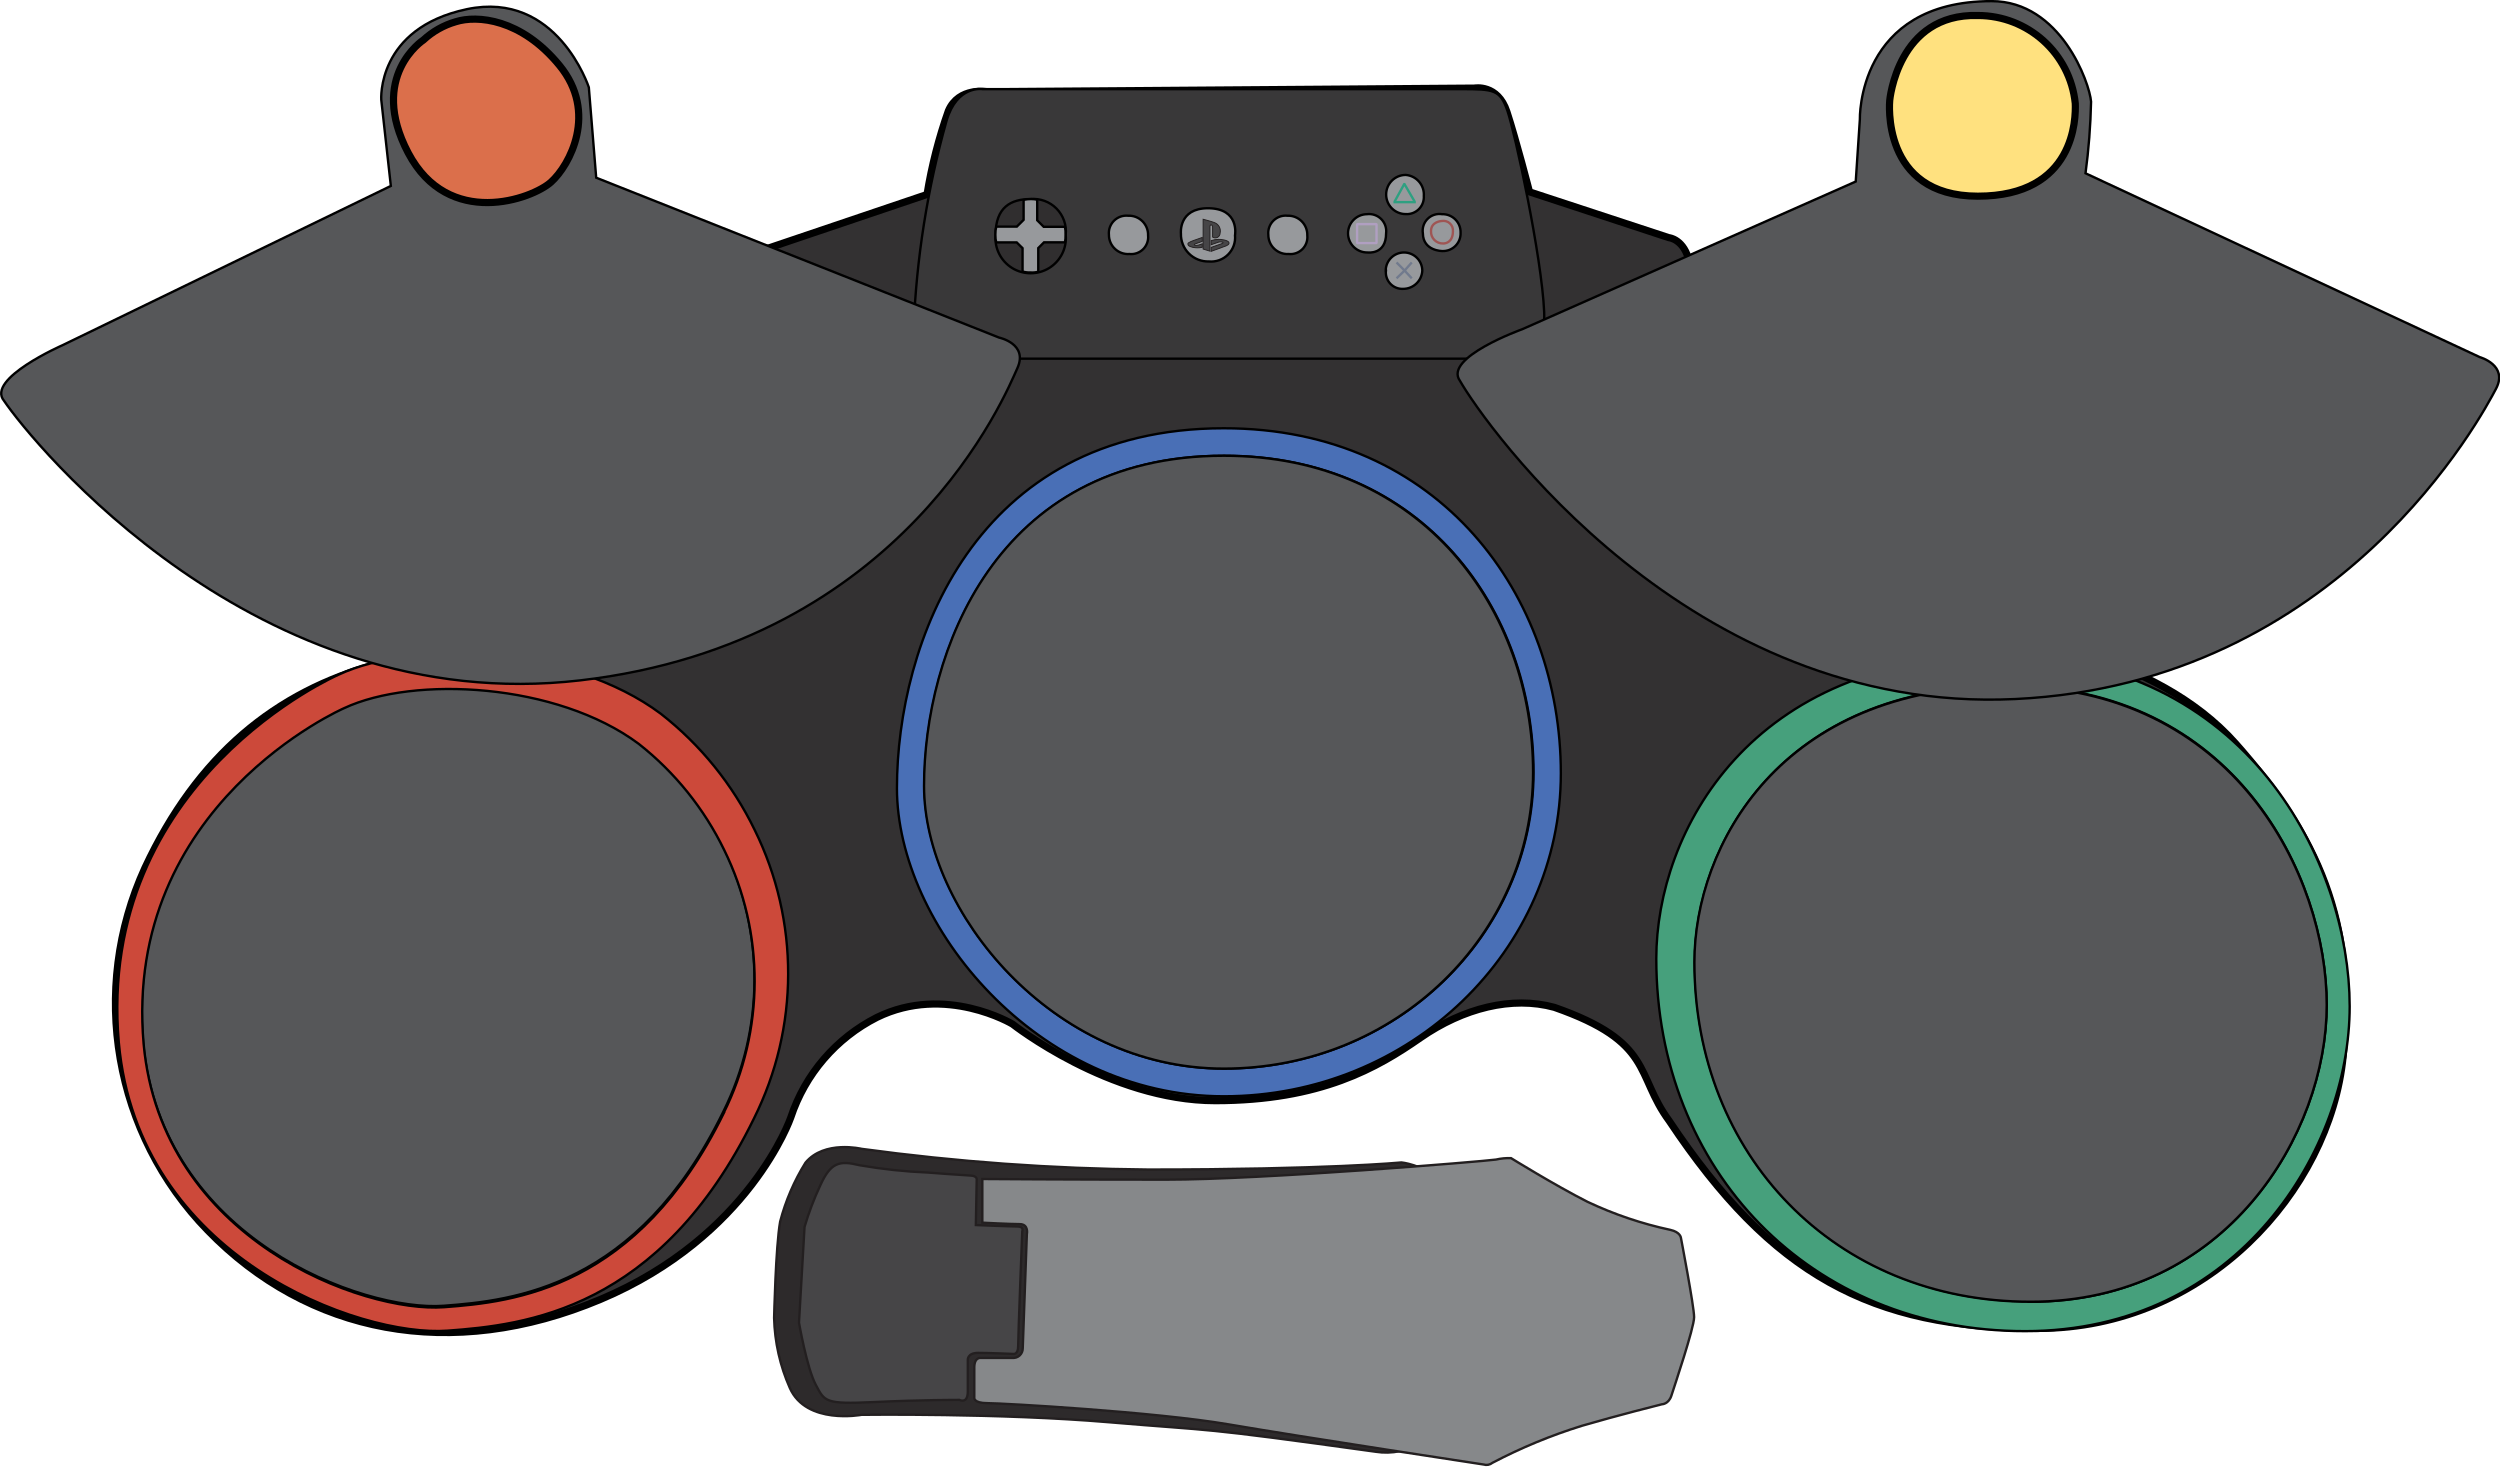
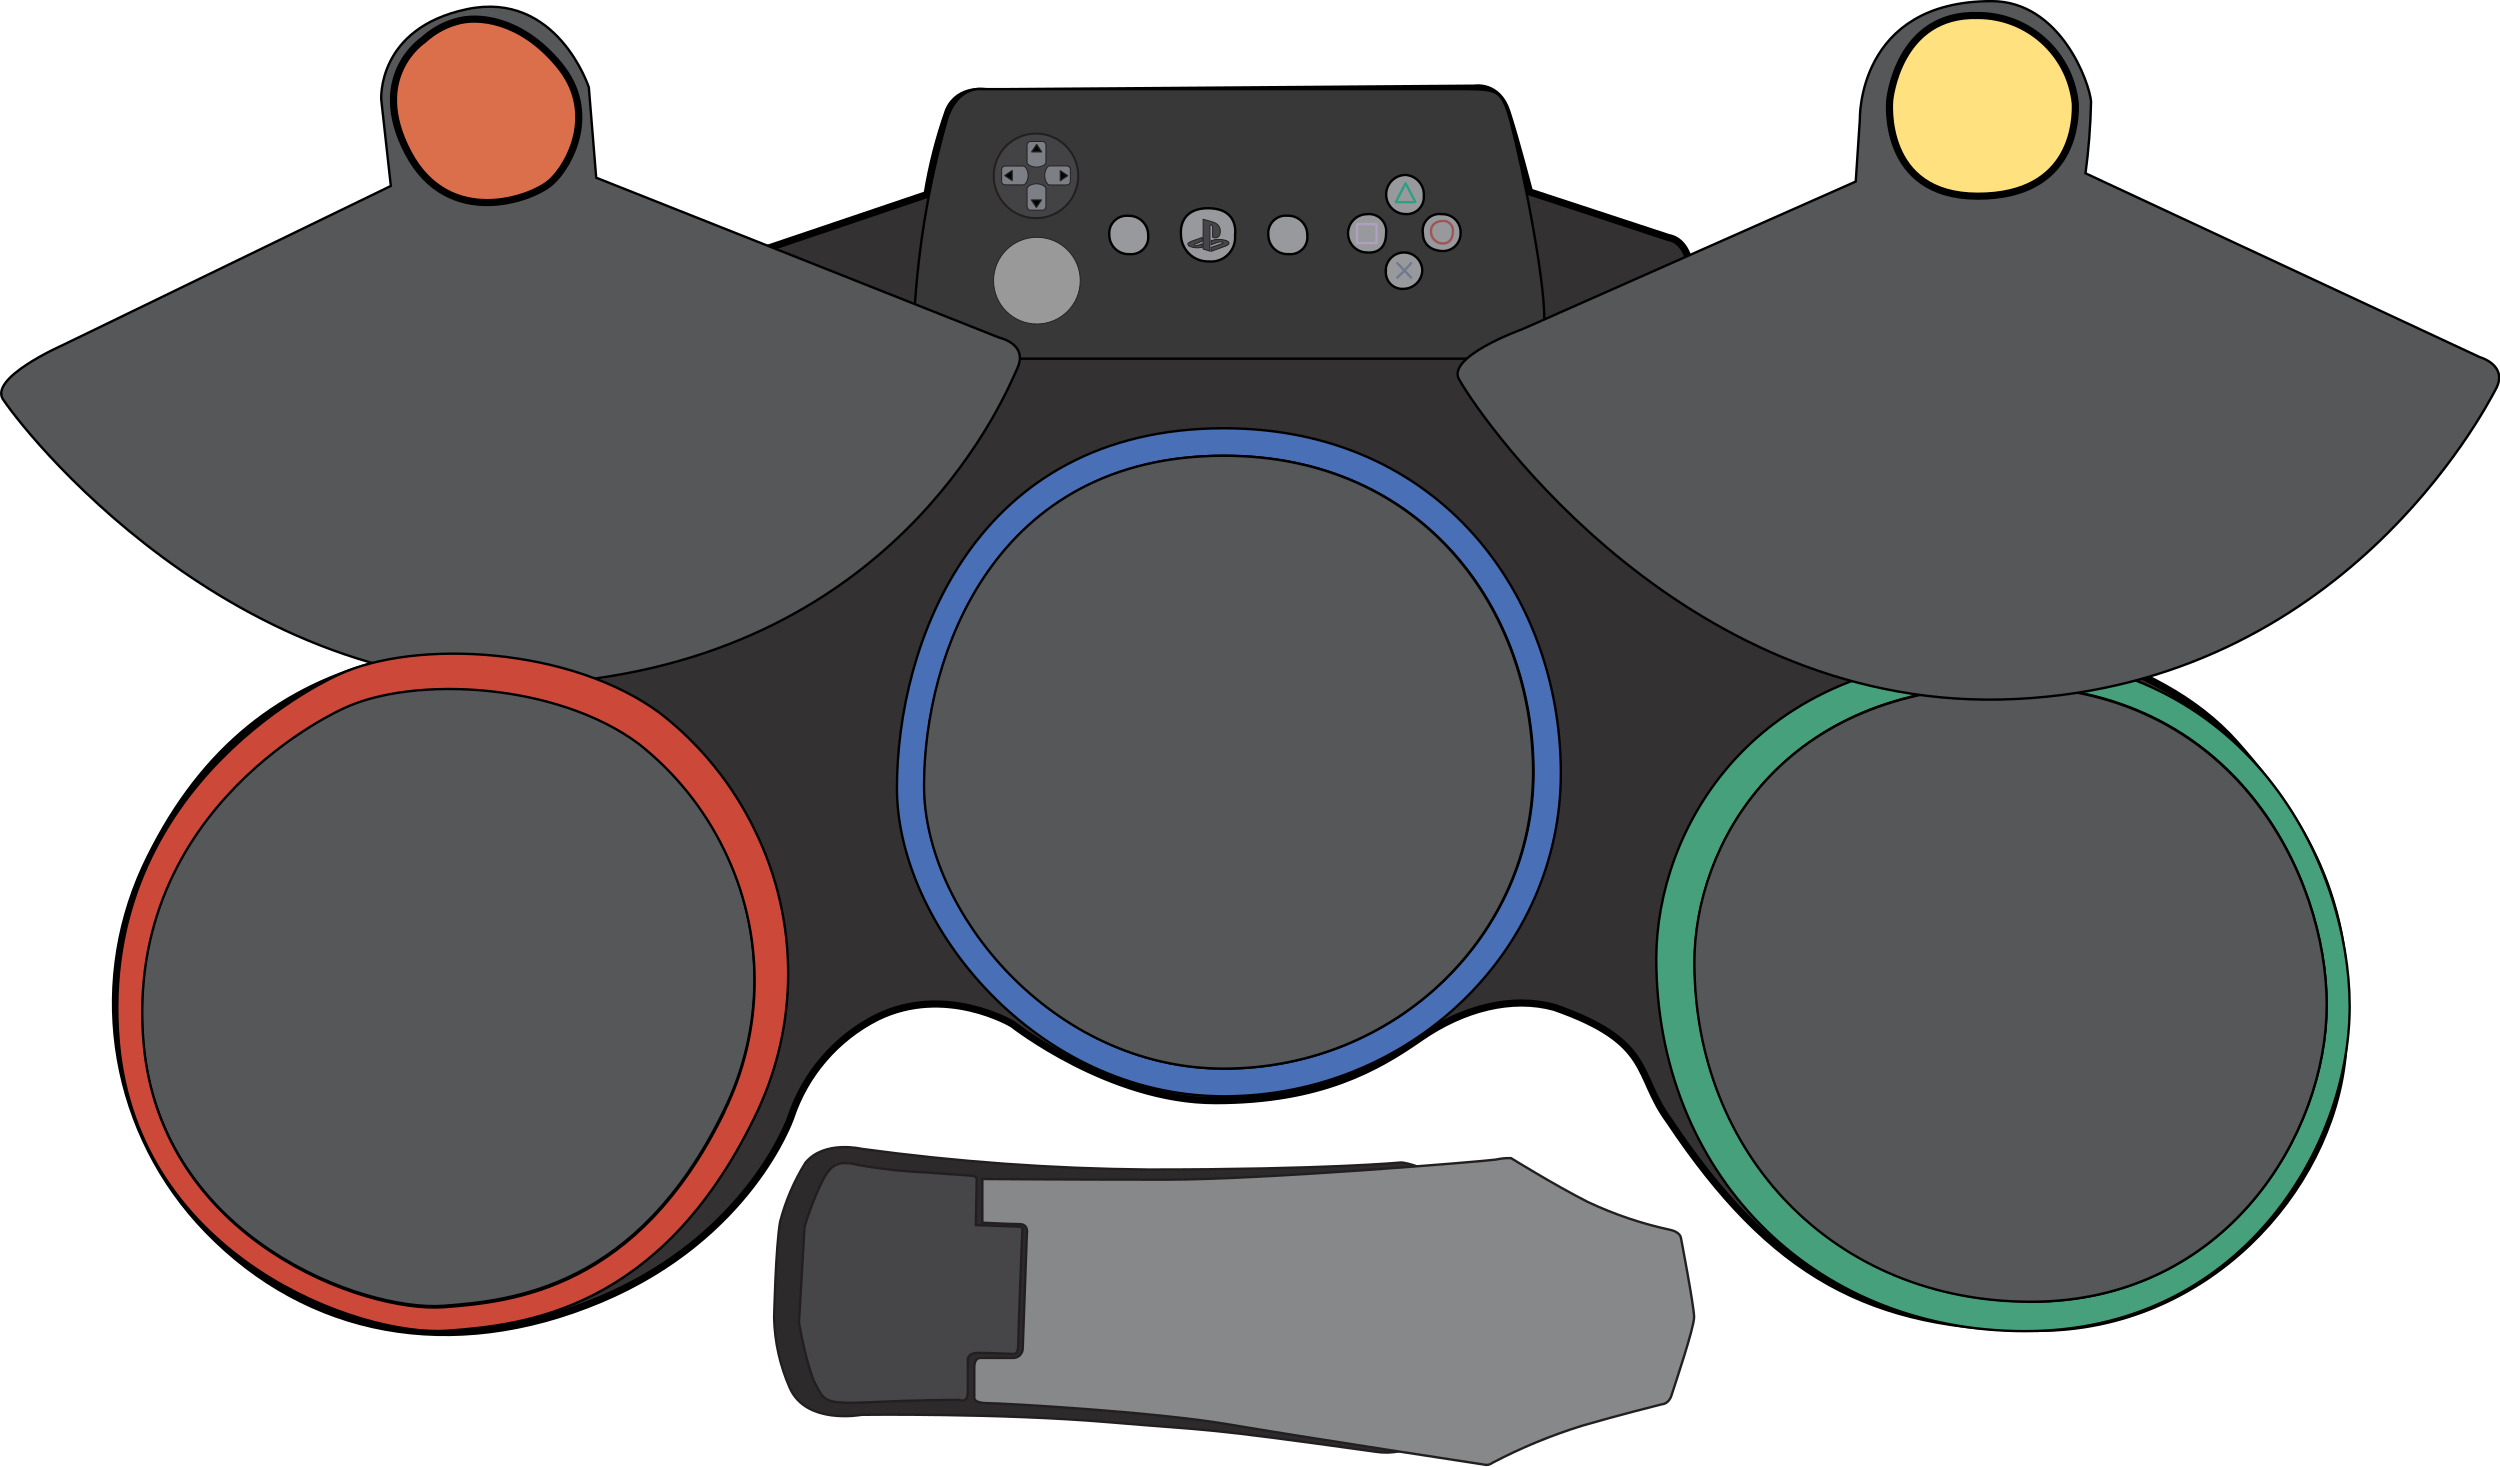
- <svg xmlns="http://www.w3.org/2000/svg" id="PS3DrumGH" viewBox="0 0 261.11 153.14">
-   <defs>
-     <style>.cls-1{fill:#333132;}.cls-1,.cls-10,.cls-2,.cls-3,.cls-4,.cls-5,.cls-6,.cls-7,.cls-8,.cls-9{stroke:#000;}.cls-1,.cls-10,.cls-11,.cls-12,.cls-13,.cls-14,.cls-15,.cls-16,.cls-17,.cls-18,.cls-2,.cls-3,.cls-4,.cls-5,.cls-6,.cls-7,.cls-8,.cls-9{stroke-miterlimit:10;}.cls-1,.cls-10,.cls-9{stroke-width:0.75px;}.cls-2{fill:#393839;}.cls-11,.cls-12,.cls-13,.cls-14,.cls-15,.cls-16,.cls-17,.cls-2,.cls-3,.cls-4,.cls-5,.cls-6,.cls-7,.cls-8{stroke-width:0.25px;}.cls-3{fill:#97999c;}.cls-4{fill:#302e2f;}.cls-5{fill:#565759;}.cls-6{fill:#cc493a;}.cls-7{fill:#496fb6;}.cls-8{fill:#46a07c;}.cls-9{fill:#db6f4b;}.cls-10{fill:#ffe17f;}.cls-11,.cls-12,.cls-13,.cls-14{fill:none;}.cls-11{stroke:#717a8d;}.cls-12{stroke:#9f5553;}.cls-13{stroke:#2ea081;}.cls-14{stroke:#b09fc1;}.cls-15{fill:#2d2a2b;}.cls-15,.cls-16,.cls-17,.cls-18{stroke:#231f20;}.cls-16,.cls-18{fill:#464547;}.cls-17{fill:#86888a;}.cls-18{stroke-width:0.1px;}</style>
+ <svg xmlns="http://www.w3.org/2000/svg" id="PS3DrumGH" viewBox="0 0 261.11 153.14" version="1.1">
+   <defs id="defs4">
+     <style id="style2">.cls-1{fill:#333132;}.cls-1,.cls-10,.cls-2,.cls-3,.cls-4,.cls-5,.cls-6,.cls-7,.cls-8,.cls-9{stroke:#000;}.cls-1,.cls-10,.cls-11,.cls-12,.cls-13,.cls-14,.cls-15,.cls-16,.cls-17,.cls-18,.cls-2,.cls-3,.cls-4,.cls-5,.cls-6,.cls-7,.cls-8,.cls-9{stroke-miterlimit:10;}.cls-1,.cls-10,.cls-9{stroke-width:0.75px;}.cls-2{fill:#393839;}.cls-11,.cls-12,.cls-13,.cls-14,.cls-15,.cls-16,.cls-17,.cls-2,.cls-3,.cls-4,.cls-5,.cls-6,.cls-7,.cls-8{stroke-width:0.25px;}.cls-3{fill:#97999c;}.cls-4{fill:#302e2f;}.cls-5{fill:#565759;}.cls-6{fill:#cc493a;}.cls-7{fill:#496fb6;}.cls-8{fill:#46a07c;}.cls-9{fill:#db6f4b;}.cls-10{fill:#ffe17f;}.cls-11,.cls-12,.cls-13,.cls-14{fill:none;}.cls-11{stroke:#717a8d;}.cls-12{stroke:#9f5553;}.cls-13{stroke:#2ea081;}.cls-14{stroke:#b09fc1;}.cls-15{fill:#2d2a2b;}.cls-15,.cls-16,.cls-17,.cls-18{stroke:#231f20;}.cls-16,.cls-18{fill:#464547;}.cls-17{fill:#86888a;}.cls-18{stroke-width:0.1px;}</style>
  </defs>
-   <path class="cls-1" d="M81.66,31.22l.81-.28L99,25.35a50,50,0,0,1,2.23-8.73c1.09-2.55,4.08-2,4.08-2l50.88-.38s2.42-.45,3.38,2.48,2.36,8.36,2.36,8.36l14.54,4.78s1.65.13,2.16,2.61-.57,7.53,7,11.1,19.38,3.82,23,16.57c2.8,10.46,3.06,11.48,3.06,11.48s15.42,1.4,24,11.09,12.62,18.49,11.22,32.65-14.41,28.43-31.88,28.43-27.8-5.61-38.51-21.68c-3.57-4.84-1.58-8.22-12-11.86-4.41-1.21-9.51.07-14,3.19S140.12,120,129.1,120s-21.17-8-21.17-8-7-4.21-14.16-.7a18.1,18.1,0,0,0-9,10.46s-4.27,12.43-19.89,19-30.54,3.57-41-7.21a34,34,0,0,1-6.56-37.87c5.48-11.73,13.64-18.42,24.29-21.29a65.7,65.7,0,0,1,11.62-1l2.55-11S57.09,44.9,71,44.73,81.66,31.22,81.66,31.22Z" transform="translate(-2.18 -5.04)" />
-   <path class="cls-2" d="M97.6,39.38c-.18,3.57,5.48,3.12,5.48,3.12l55.47,0s5.16.94,4.91-4.86-3.06-18.75-3.83-21-1.4-2.29-4.9-2.29H104.8s-2.67-.45-3.76,3.31A94,94,0,0,0,97.6,39.38Z" transform="translate(-2.18 -5.04)" />
-   <path class="cls-3" d="M125.52,29.43a2.84,2.84,0,0,0,2.92,2.92,2.51,2.51,0,0,0,2.73-2.73s.52-2.83-2.83-2.83C125.24,26.79,125.52,29.43,125.52,29.43Z" transform="translate(-2.18 -5.04)" />
-   <path class="cls-3" d="M136.78,31.57a1.77,1.77,0,0,0,1.94-1.94,2,2,0,0,0-2.07-2.06,1.82,1.82,0,0,0-2,2A2,2,0,0,0,136.78,31.57Z" transform="translate(-2.18 -5.04)" />
-   <path class="cls-3" d="M120.15,31.57a1.77,1.77,0,0,0,1.94-1.94A2,2,0,0,0,120,27.57a1.83,1.83,0,0,0-2,2A2,2,0,0,0,120.15,31.57Z" transform="translate(-2.18 -5.04)" />
-   <path class="cls-4" d="M106.16,29.57a3.68,3.68,0,1,0,7.33,0,3.4,3.4,0,0,0-3.69-3.74C107.79,25.83,106.16,26.66,106.16,29.57Z" transform="translate(-2.18 -5.04)" />
-   <path class="cls-3" d="M110.62,33.42l0-2.47.6-.6h2.19a3.51,3.51,0,0,0,.06-.78,3.42,3.42,0,0,0-.06-.84h-2.22l-.68-.68V25.93s-.08-.1-.64-.1-.78.1-.78.1V28l-.71.71h-2.11s-.13.11-.13.84.13.81.13.81h2.1l.61.6,0,2.44a2.82,2.82,0,0,0,.88.1A2.32,2.32,0,0,0,110.62,33.42Z" transform="translate(-2.18 -5.04)" />
-   <path class="cls-5" d="M38.13,78.82s-23.15,10.09-21,35.1c1.86,20.51,23,28.12,31.38,27.5,7.29-.54,20.24-1.9,29.21-20.26a31,31,0,0,0,.07-27.53,31.81,31.81,0,0,0-8.93-11.09C60.34,76.17,45.43,75.4,38.13,78.82Z" transform="translate(-2.18 -5.04)" />
-   <path class="cls-6" d="M81,91.72A34.52,34.52,0,0,0,71.2,79.59c-9.35-7-25.67-7.82-33.66-4.08,0,0-25.33,11-22.95,38.42,2,22.44,25.16,30.77,34.34,30.09,8-.59,22.16-2.08,32-22.17A33.89,33.89,0,0,0,81,91.72Zm-3.23,29.59c-9,18.35-21.92,19.72-29.21,20.26-8.39.62-29.52-7-31.38-27.5C15,89.06,38.13,79,38.13,79c7.3-3.41,22.21-2.64,30.76,3.73a31.81,31.81,0,0,1,8.93,11.09A31,31,0,0,1,77.75,121.31Z" transform="translate(-2.18 -5.04)" />
-   <path class="cls-7" d="M130,49.77c-26.11,0-34.14,22.59-34.14,37.6,0,14.26,14.6,32.17,34.14,32.17s35.2-15.29,35.2-33.73S152.68,49.77,130,49.77Zm.05,66.88c-17.93,0-31.31-16.43-31.31-29.52,0-13.77,7.36-34.49,31.31-34.49,20.83,0,32.3,16.15,32.3,33.07S148,116.65,130,116.65Z" transform="translate(-2.18 -5.04)" />
-   <path class="cls-5" d="M130,116.65c-17.93,0-31.31-16.43-31.31-29.52,0-13.77,7.36-34.49,31.31-34.49,20.83,0,32.3,16.15,32.3,33.07S148,116.65,130,116.65Z" transform="translate(-2.18 -5.04)" />
-   <path class="cls-8" d="M211,73.55c-26,0-35.83,18.36-35.83,31.62,0,22.07,16.06,38.9,38.51,38.9s33.91-19.13,33.91-33.92S237,73.55,211,73.55Zm3.3,67.41c-20.46,0-35.11-15.35-35.11-35.47,0-12.09,8.95-28.83,32.67-28.83S245.19,96.54,245.19,110,234.72,141,214.26,141Z" transform="translate(-2.18 -5.04)" />
-   <path class="cls-5" d="M214.26,141c-20.46,0-35.11-15.35-35.11-35.47,0-12.09,8.95-28.83,32.67-28.83S245.19,96.54,245.19,110,234.72,141,214.26,141Z" transform="translate(-2.18 -5.04)" />
-   <path class="cls-5" d="M43,24.46l-1-9S41.49,8,50.93,6s12.75,8.16,12.75,8.16l.77,9.44,42.08,16.7s3.06.64,1.91,3.19S96.71,72.15,62.79,76.1,5.54,51.24,2.6,46.9c-1.91-2.29,6.12-5.81,6.12-5.81Z" transform="translate(-2.18 -5.04)" />
-   <path class="cls-5" d="M220,23.14l41.18,19.2s3,.84,1.69,3.31-16.1,30.77-50.21,32.4-55.42-28.72-58-33.24c-1.75-2.42,6.5-5.38,6.5-5.38L196,24l.43-6.48S196.1,5.16,210.19,5.16c7.21,0,10.24,8.55,10.39,10.5A67.22,67.22,0,0,1,220,23.14Z" transform="translate(-2.18 -5.04)" />
-   <path class="cls-9" d="M46.4,9.22S40.6,13,44.81,21s12.94,4.84,14.92,3.06,4.91-7.27.89-12.18S52,6.61,49.78,7.31A8.43,8.43,0,0,0,46.4,9.22Z" transform="translate(-2.18 -5.04)" />
-   <path class="cls-10" d="M199.55,15.53s-1,10,9.2,10,10.24-8.16,10.18-9.69a10.23,10.23,0,0,0-10.18-9.18C200.37,6.42,199.55,15.53,199.55,15.53Z" transform="translate(-2.18 -5.04)" />
-   <path class="cls-3" d="M146.93,33.32a1.72,1.72,0,0,0,1.8,1.89,2,2,0,0,0,2-1.89,1.91,1.91,0,0,0-3.82,0Z" transform="translate(-2.18 -5.04)" />
-   <path class="cls-3" d="M152.81,31.26a1.84,1.84,0,0,0,1.92-1.91,1.88,1.88,0,0,0-1.94-1.94,1.75,1.75,0,0,0-2,2C150.81,31.26,152.81,31.26,152.81,31.26Z" transform="translate(-2.18 -5.04)" />
-   <path class="cls-3" d="M149,27.4a1.78,1.78,0,0,0,1.89-1.89,2.06,2.06,0,0,0-1.89-2.2,2,2,0,1,0,0,4.09Z" transform="translate(-2.18 -5.04)" />
-   <path class="cls-3" d="M145,31.41s1.95.28,1.95-2a1.79,1.79,0,0,0-2-2,2,2,0,1,0,.05,4Z" transform="translate(-2.18 -5.04)" />
-   <polyline class="cls-11" points="145.86 29.07 146.7 28.26 145.86 27.41" />
-   <polyline class="cls-11" points="147.45 27.41 146.7 28.26 147.45 29.07" />
-   <path class="cls-12" d="M151.64,29.18a1.23,1.23,0,0,0,1.29,1.29c.26,0,1-.14,1-1.29a1,1,0,0,0-1.16-1.06C152.75,28.12,151.64,28.17,151.64,29.18Z" transform="translate(-2.18 -5.04)" />
-   <path class="cls-13" d="M148.84,24.27l-1,1.82s0,.06,0,.06h2.09a0,0,0,0,0,0-.06l-1.06-1.82A0,0,0,0,0,148.84,24.27Z" transform="translate(-2.18 -5.04)" />
-   <rect class="cls-14" x="141.74" y="23.41" width="2.03" height="1.98" rx="0.03" />
-   <g id="Layer_14" data-name="Layer 14">
-     <path class="cls-15" d="M86.31,126.47a22.4,22.4,0,0,0-2.65,6.16c-.47,2.65-.63,10.06-.63,10.06A19.22,19.22,0,0,0,84.67,150c1.72,3.9,7.49,2.81,7.49,2.81s14.47-.19,25.89.78,8.79.43,27.82,3.08a7,7,0,0,0,2.51-.06s8.89-2.51,8.43-17.78c0-11.64-8.25-12.38-8.25-12.38s-7.78.74-26.44.74a237.12,237.12,0,0,1-29.94-2.16S88.28,124.09,86.31,126.47Z" transform="translate(-2.18 -5.04)" />
-     <path class="cls-16" d="M99.14,127.51a54.94,54.94,0,0,1-7.2-.77c-2.1-.52-3-.29-4.09,2.11a31.13,31.13,0,0,0-1.64,4.33l-.58,10s.82,4.74,1.75,6.49.94,2.05,6,1.81,9-.23,9-.23.88.47.88-.88,0-3.27,0-3.27-.08-.76,1.08-.76,3.68.11,3.68.11.5.09.5-.81c0-1.14.43-12,.43-12s.21-.5-.49-.5-4.36-.15-4.36-.15l.09-4.71s.11-.43-.65-.46S99.14,127.51,99.14,127.51Z" transform="translate(-2.18 -5.04)" />
-     <path class="cls-17" d="M104.78,128.18v4.56s2.9.15,3.89.15.76,1.05.76,1.05L109,145.87a1,1,0,0,1-1.08,1h-3.27s-.71-.14-.71,1V151s-.14.59,1.38.59,17.49.9,25.21,2.22S157.13,158,157.13,158a1,1,0,0,0,.93-.18,55.62,55.62,0,0,1,9.33-3.86c3.69-1.08,8.36-2.25,8.36-2.25s.71,0,1-.91,2.37-7.07,2.37-8.19-1.38-8.3-1.38-8.3-.06-.59-1.11-.82a39.79,39.79,0,0,1-8.63-2.92C164.55,128.82,160,126,160,126a6.13,6.13,0,0,0-1.58.15c-1.46.2-24.33,2.1-34.47,2.1S104.78,128.18,104.78,128.18Z" transform="translate(-2.18 -5.04)" />
+   <path class="cls-1" d="M81.66,31.22l.81-.28L99,25.35a50,50,0,0,1,2.23-8.73c1.09-2.55,4.08-2,4.08-2l50.88-.38s2.42-.45,3.38,2.48,2.36,8.36,2.36,8.36l14.54,4.78s1.65.13,2.16,2.61-.57,7.53,7,11.1,19.38,3.82,23,16.57c2.8,10.46,3.06,11.48,3.06,11.48s15.42,1.4,24,11.09,12.62,18.49,11.22,32.65-14.41,28.43-31.88,28.43-27.8-5.61-38.51-21.68c-3.57-4.84-1.58-8.22-12-11.86-4.41-1.21-9.51.07-14,3.19S140.12,120,129.1,120s-21.17-8-21.17-8-7-4.21-14.16-.7a18.1,18.1,0,0,0-9,10.46s-4.27,12.43-19.89,19-30.54,3.57-41-7.21a34,34,0,0,1-6.56-37.87c5.48-11.73,13.64-18.42,24.29-21.29a65.7,65.7,0,0,1,11.62-1l2.55-11S57.09,44.9,71,44.73,81.66,31.22,81.66,31.22Z" transform="translate(-2.18 -5.04)" id="path6" />
+   <path class="cls-2" d="M97.6,39.38c-.18,3.57,5.48,3.12,5.48,3.12l55.47,0s5.16.94,4.91-4.86-3.06-18.75-3.83-21-1.4-2.29-4.9-2.29H104.8s-2.67-.45-3.76,3.31A94,94,0,0,0,97.6,39.38Z" id="path8" transform="translate(-2.18 -5.04)" />
+   <path class="cls-8" d="M211,73.55c-26,0-35.83,18.36-35.83,31.62,0,22.07,16.06,38.9,38.51,38.9s33.91-19.13,33.91-33.92S237,73.55,211,73.55Zm3.3,67.41c-20.46,0-35.11-15.35-35.11-35.47,0-12.09,8.95-28.83,32.67-28.83S245.19,96.54,245.19,110,234.72,141,214.26,141Z" transform="translate(-2.18 -5.04)" id="path28" />
+   <g id="gLB">
+     <path id="path32" transform="translate(-2.18 -5.04)" d="M43,24.46l-1-9S41.49,8,50.93,6s12.75,8.16,12.75,8.16l.77,9.44,42.08,16.7s3.06.64,1.91,3.19S96.71,72.15,62.79,76.1,5.54,51.24,2.6,46.9c-1.91-2.29,6.12-5.81,6.12-5.81Z" class="cls-5" />
+     <path id="path36" transform="translate(-2.18 -5.04)" d="M46.4,9.22S40.6,13,44.81,21s12.94,4.84,14.92,3.06,4.91-7.27.89-12.18S52,6.61,49.78,7.31A8.43,8.43,0,0,0,46.4,9.22Z" class="cls-9" />
  </g>
-   <path class="cls-18" d="M128.83,28.8v1a.5.5,0,0,0,.78-.4.94.94,0,0,0-.62-1.12c-.27-.11-1.15-.34-1.15-.34v3.11l.71.22V28.72s0-.25.16-.18S128.83,28.8,128.83,28.8Z" transform="translate(-2.18 -5.04)" />
-   <path class="cls-18" d="M130.52,30.34c-.14-.23-.86-.31-1.05-.3a2.62,2.62,0,0,0-.79.13v.43l.74-.26a.74.74,0,0,1,.47,0c.1.05,0,.11-.13.16l-1.08.38v.41l1.53-.56S130.66,30.57,130.52,30.34Z" transform="translate(-2.18 -5.04)" />
-   <path class="cls-18" d="M126.25,30.48c0,.13,0,.27.5.39a2.43,2.43,0,0,0,1,0v-.37l-.21.08c-.22.09-.52.13-.6.06s.08-.13.08-.13l.73-.26v-.41l-.88.31S126.29,30.35,126.25,30.48Z" transform="translate(-2.18 -5.04)" />
+   <g id="ga">
+     <path id="path30" transform="translate(-2.18 -5.04)" d="M214.26,141c-20.46,0-35.11-15.35-35.11-35.47,0-12.09,8.95-28.83,32.67-28.83S245.19,96.54,245.19,110,234.72,141,214.26,141Z" class="cls-5" />
+     <path id="path40" transform="translate(-2.18 -5.04)" d="M146.93,33.32a1.72,1.72,0,0,0,1.8,1.89,2,2,0,0,0,2-1.89,1.91,1.91,0,0,0-3.82,0Z" class="cls-3" />
+     <polyline id="polyline48" points="145.86 29.07 146.7 28.26 145.86 27.41" class="cls-11" />
+     <polyline id="polyline50" points="147.45 27.41 146.7 28.26 147.45 29.07" class="cls-11" />
+   </g>
+   <g id="gb">
+     <path id="path20" transform="translate(-2.18 -5.04)" d="M38.13,78.82s-23.15,10.09-21,35.1c1.86,20.51,23,28.12,31.38,27.5,7.29-.54,20.24-1.9,29.21-20.26a31,31,0,0,0,.07-27.53,31.81,31.81,0,0,0-8.93-11.09C60.34,76.17,45.43,75.4,38.13,78.82Z" class="cls-5" />
+     <path id="path22" transform="translate(-2.18 -5.04)" d="M81,91.72A34.52,34.52,0,0,0,71.2,79.59c-9.35-7-25.67-7.82-33.66-4.08,0,0-25.33,11-22.95,38.42,2,22.44,25.16,30.77,34.34,30.09,8-.59,22.16-2.08,32-22.17A33.89,33.89,0,0,0,81,91.72Zm-3.23,29.59c-9,18.35-21.92,19.72-29.21,20.26-8.39.62-29.52-7-31.38-27.5C15,89.06,38.13,79,38.13,79c7.3-3.41,22.21-2.64,30.76,3.73a31.81,31.81,0,0,1,8.93,11.09A31,31,0,0,1,77.75,121.31Z" class="cls-6" />
+     <path id="path42" transform="translate(-2.18 -5.04)" d="M152.81,31.26a1.84,1.84,0,0,0,1.92-1.91,1.88,1.88,0,0,0-1.94-1.94,1.75,1.75,0,0,0-2,2C150.81,31.26,152.81,31.26,152.81,31.26Z" class="cls-3" />
+     <path id="path52" transform="translate(-2.18 -5.04)" d="M151.64,29.18a1.23,1.23,0,0,0,1.29,1.29c.26,0,1-.14,1-1.29a1,1,0,0,0-1.16-1.06C152.75,28.12,151.64,28.17,151.64,29.18Z" class="cls-12" />
+   </g>
+   <g id="gx">
+     <path id="path34" transform="translate(-2.18 -5.04)" d="M220,23.14l41.18,19.2s3,.84,1.69,3.31-16.1,30.77-50.21,32.4-55.42-28.72-58-33.24c-1.75-2.42,6.5-5.38,6.5-5.38L196,24l.43-6.48S196.1,5.16,210.19,5.16c7.21,0,10.24,8.55,10.39,10.5A67.22,67.22,0,0,1,220,23.14Z" class="cls-5" />
+     <path id="path38" transform="translate(-2.18 -5.04)" d="M199.55,15.53s-1,10,9.2,10,10.24-8.16,10.18-9.69a10.23,10.23,0,0,0-10.18-9.18C200.37,6.42,199.55,15.53,199.55,15.53Z" class="cls-10" />
+     <path id="path46" transform="translate(-2.18 -5.04)" d="M145,31.41s1.95.28,1.95-2a1.79,1.79,0,0,0-2-2,2,2,0,1,0,.05,4Z" class="cls-3" />
+     <rect id="rect56" rx="0.03" height="1.98" width="2.03" y="23.41" x="141.74" class="cls-14" />
+   </g>
+   <g id="gRB">
+     <g data-name="Layer 14" id="Layer_14">
+       <path id="path58" transform="translate(-2.18 -5.04)" d="M86.31,126.47a22.4,22.4,0,0,0-2.65,6.16c-.47,2.65-.63,10.06-.63,10.06A19.22,19.22,0,0,0,84.67,150c1.72,3.9,7.49,2.81,7.49,2.81s14.47-.19,25.89.78,8.79.43,27.82,3.08a7,7,0,0,0,2.51-.06s8.89-2.51,8.43-17.78c0-11.64-8.25-12.38-8.25-12.38s-7.78.74-26.44.74a237.12,237.12,0,0,1-29.94-2.16S88.28,124.09,86.31,126.47Z" class="cls-15" />
+       <path id="path60" transform="translate(-2.18 -5.04)" d="M99.14,127.51a54.94,54.94,0,0,1-7.2-.77c-2.1-.52-3-.29-4.09,2.11a31.13,31.13,0,0,0-1.64,4.33l-.58,10s.82,4.74,1.75,6.49.94,2.05,6,1.81,9-.23,9-.23.88.47.88-.88,0-3.27,0-3.27-.08-.76,1.08-.76,3.68.11,3.68.11.5.09.5-.81c0-1.14.43-12,.43-12s.21-.5-.49-.5-4.36-.15-4.36-.15l.09-4.71s.11-.43-.65-.46S99.14,127.51,99.14,127.51Z" class="cls-16" />
+       <path id="path62" transform="translate(-2.18 -5.04)" d="M104.78,128.18v4.56s2.9.15,3.89.15.76,1.05.76,1.05L109,145.87a1,1,0,0,1-1.08,1h-3.27s-.71-.14-.71,1V151s-.14.59,1.38.59,17.49.9,25.21,2.22S157.13,158,157.13,158a1,1,0,0,0,.93-.18,55.62,55.62,0,0,1,9.33-3.86c3.69-1.08,8.36-2.25,8.36-2.25s.71,0,1-.91,2.37-7.07,2.37-8.19-1.38-8.3-1.38-8.3-.06-.59-1.11-.82a39.79,39.79,0,0,1-8.63-2.92C164.55,128.82,160,126,160,126a6.13,6.13,0,0,0-1.58.15c-1.46.2-24.33,2.1-34.47,2.1S104.78,128.18,104.78,128.18Z" class="cls-17" />
+     </g>
+   </g>
+   <g id="ghome">
+     <path id="path10" transform="translate(-2.18 -5.04)" d="M125.52,29.43a2.84,2.84,0,0,0,2.92,2.92,2.51,2.51,0,0,0,2.73-2.73s.52-2.83-2.83-2.83C125.24,26.79,125.52,29.43,125.52,29.43Z" class="cls-3" />
+     <path id="path65" transform="translate(-2.18 -5.04)" d="M128.83,28.8v1a.5.5,0,0,0,.78-.4.94.94,0,0,0-.62-1.12c-.27-.11-1.15-.34-1.15-.34v3.11l.71.22V28.72s0-.25.16-.18S128.83,28.8,128.83,28.8Z" class="cls-18" />
+     <path id="path67" transform="translate(-2.18 -5.04)" d="M130.52,30.34c-.14-.23-.86-.31-1.05-.3a2.62,2.62,0,0,0-.79.13v.43l.74-.26a.74.74,0,0,1,.47,0c.1.05,0,.11-.13.16l-1.08.38v.41l1.53-.56S130.66,30.57,130.52,30.34Z" class="cls-18" />
+     <path id="path69" transform="translate(-2.18 -5.04)" d="M126.25,30.48c0,.13,0,.27.5.39a2.43,2.43,0,0,0,1,0v-.37l-.21.08c-.22.09-.52.13-.6.06s.08-.13.08-.13l.73-.26v-.41l-.88.31S126.29,30.35,126.25,30.48Z" class="cls-18" />
+   </g>
+   <g id="gy">
+     <path id="path24" transform="translate(-2.18 -5.04)" d="M130,49.77c-26.11,0-34.14,22.59-34.14,37.6,0,14.26,14.6,32.17,34.14,32.17s35.2-15.29,35.2-33.73S152.68,49.77,130,49.77Zm.05,66.88c-17.93,0-31.31-16.43-31.31-29.52,0-13.77,7.36-34.49,31.31-34.49,20.83,0,32.3,16.15,32.3,33.07S148,116.65,130,116.65Z" class="cls-7" />
+     <path id="path26" transform="translate(-2.18 -5.04)" d="M130,116.65c-17.93,0-31.31-16.43-31.31-29.52,0-13.77,7.36-34.49,31.31-34.49,20.83,0,32.3,16.15,32.3,33.07S148,116.65,130,116.65Z" class="cls-5" />
+     <path id="path44" transform="translate(-2.18 -5.04)" d="M149,27.4a1.78,1.78,0,0,0,1.89-1.89,2.06,2.06,0,0,0-1.89-2.2,2,2,0,1,0,0,4.09Z" class="cls-3" />
+     <path id="rect56-3" d="m 147.827,21.079 c 0,0.017 -0.013,0.03 -0.03,0.03 h -1.97 c -0.017,0 -0.038,-0.015 -0.03,-0.03 l 1.007,-1.932 c 0.332,0.649 0.681,1.288 1.023,1.932 z" style="fill:none;stroke:#2ea081;stroke-width:0.25;stroke-linecap:butt;stroke-linejoin:round;stroke-miterlimit:10;stroke-dasharray:none;stroke-opacity:1;paint-order:normal" />
+   </g>
+   <g transform="translate(-2.7989056e-6,-3.4092572e-6)" id="gstart">
+     <path id="path938" transform="translate(-2.02,-6.76)" d="m 136.62,33.3 a 1.77,1.77 0 0 0 1.94,-1.94 2,2 0 0 0 -2.07,-2.07 1.83,1.83 0 0 0 -2,2 2,2 0 0 0 2.13,2.01 z" class="cls-3" style="fill:#97999c;stroke:#000000;stroke-width:0.25px;stroke-miterlimit:10" />
+   </g>
+   <g transform="translate(-2.7989056e-6,-3.4092572e-6)" id="gback">
+     <path id="path940" transform="translate(-2.02,-6.76)" d="m 120,33.3 a 1.77,1.77 0 0 0 1.94,-1.94 2,2 0 0 0 -2.06,-2.06 1.83,1.83 0 0 0 -2,2 2,2 0 0 0 2.12,2 z" class="cls-3" style="fill:#97999c;stroke:#000000;stroke-width:0.25px;stroke-miterlimit:10" />
+   </g>
+   <circle class="cls-15" id="circle46-6" style="fill:#434345;stroke:#231f20;stroke-width:0.217;stroke-linejoin:round;stroke-miterlimit:10;stroke-dasharray:none" cy="18.368" cx="108.202" r="4.416" />
+   <g transform="matrix(0.6700559,0,0,0.6700559,41.01904,-29.72972)" id="gdown">
+     <path id="rect1681" d="m 99.391,73.229 c 0.587,-0.284 1.319,-0.284 1.906,0 0.226,0.109 0.518,0.27 0.518,0.606 v 2.691 c 0,0.336 -0.231,0.606 -0.518,0.606 h -1.906 c -0.287,0 -0.518,-0.27 -0.518,-0.606 V 73.835 c 0,-0.336 0.292,-0.497 0.518,-0.606 z" style="opacity:1;vector-effect:none;fill:#7c7f85;fill-opacity:1;stroke:#231f20;stroke-width:0.154;stroke-linecap:round;stroke-linejoin:round;stroke-miterlimit:4;stroke-dasharray:none;stroke-dashoffset:0;stroke-opacity:1" />
+     <path transform="matrix(1.044883,0,0,0.8975266,-2.008018,15.04162)" d="m 97.943,68.683 -0.369,-0.64 -0.369,-0.64 0.739,0 0.739,0 -0.369,0.64 z" id="path1699" style="opacity:1;vector-effect:none;fill:#000000;fill-opacity:1;stroke:#231f20;stroke-width:0.2;stroke-linecap:round;stroke-linejoin:round;stroke-miterlimit:4;stroke-dasharray:none;stroke-dashoffset:0;stroke-opacity:1" />
+   </g>
+   <g transform="matrix(0.6700559,0,0,0.6700559,41.01904,-29.72972)" id="gup">
+     <path id="rect1677" d="m 99.39,66.43 h 1.907 c 0.287,0 0.518,0.262 0.518,0.587 v 2.607 c 0,0.325 -0.293,0.481 -0.518,0.587 -0.587,0.276 -1.32,0.276 -1.907,0 -0.226,-0.106 -0.518,-0.262 -0.518,-0.587 V 67.018 c 0,-0.325 0.231,-0.587 0.518,-0.587 z" style="opacity:1;vector-effect:none;fill:#7c7f85;fill-opacity:1;stroke:#231f20;stroke-width:0.151;stroke-linecap:round;stroke-linejoin:round;stroke-miterlimit:4;stroke-dasharray:none;stroke-dashoffset:0;stroke-opacity:1" />
+     <path transform="matrix(1.044883,0,0,-0.8975266,-1.969348,128.5395)" d="m 97.943,68.683 -0.369,-0.64 -0.369,-0.64 0.739,0 0.739,0 -0.369,0.64 z" id="path1699-0" style="opacity:1;vector-effect:none;fill:#000000;fill-opacity:1;stroke:#231f20;stroke-width:0.2;stroke-linecap:round;stroke-linejoin:round;stroke-miterlimit:4;stroke-dasharray:none;stroke-dashoffset:0;stroke-opacity:1" />
+   </g>
+   <g transform="matrix(0.6700559,0,0,0.6700559,41.01904,-29.72972)" id="gright">
+     <path id="rect1683" d="m 102.426,70.231 h 2.6 c 0.327,0 0.59,0.233 0.59,0.523 v 1.925 c 0,0.29 -0.263,0.523 -0.59,0.523 h -2.6 c -0.327,0 -0.483,-0.295 -0.59,-0.523 -0.277,-0.593 -0.277,-1.332 0,-1.925 0.106,-0.228 0.263,-0.523 0.59,-0.523 z" style="opacity:1;vector-effect:none;fill:#7c7f85;fill-opacity:1;stroke:#231f20;stroke-width:0.152;stroke-linecap:round;stroke-linejoin:round;stroke-miterlimit:4;stroke-dasharray:none;stroke-dashoffset:0;stroke-opacity:1" />
+     <path transform="matrix(0,-1.044883,0.8975266,0,43.55427,174.0934)" d="m 97.943,68.683 -0.369,-0.64 -0.369,-0.64 0.739,0 0.739,0 -0.369,0.64 z" id="path1699-6" style="opacity:1;vector-effect:none;fill:#050506;fill-opacity:1;stroke:#231f20;stroke-width:0.2;stroke-linecap:round;stroke-linejoin:round;stroke-miterlimit:4;stroke-dasharray:none;stroke-dashoffset:0;stroke-opacity:1" />
+   </g>
+   <g transform="matrix(0.6700559,0,0,0.6700559,41.01904,-29.72972)" id="gleft">
+     <path id="rect1679" d="m 95.522,70.246 h 2.7 c 0.337,0 0.498,0.292 0.608,0.518 0.285,0.587 0.285,1.319 0,1.906 -0.11,0.226 -0.271,0.518 -0.608,0.518 H 95.522 c -0.337,0 -0.608,-0.231 -0.608,-0.518 v -1.906 c 0,-0.287 0.271,-0.518 0.608,-0.518 z" style="opacity:1;vector-effect:none;fill:#7c7f85;fill-opacity:1;stroke:#231f20;stroke-width:0.154;stroke-linecap:round;stroke-linejoin:round;stroke-miterlimit:4;stroke-dasharray:none;stroke-dashoffset:0;stroke-opacity:1" />
+     <path transform="matrix(0,-1.044883,-0.8975266,0,157.0522,174.0713)" d="m 97.943,68.683 -0.369,-0.64 -0.369,-0.64 0.739,0 0.739,0 -0.369,0.64 z" id="path1699-0-1" style="opacity:1;vector-effect:none;fill:#000000;fill-opacity:1;stroke:#231f20;stroke-width:0.2;stroke-linecap:round;stroke-linejoin:round;stroke-miterlimit:4;stroke-dasharray:none;stroke-dashoffset:0;stroke-opacity:1" />
+   </g>
+   <circle class="cls-13" cx="108.299" cy="29.312" r="4.53" id="gljoy" style="fill:#999999;fill-opacity:1;stroke:#231f20;stroke-width:0.1px;stroke-miterlimit:10" />
</svg>
